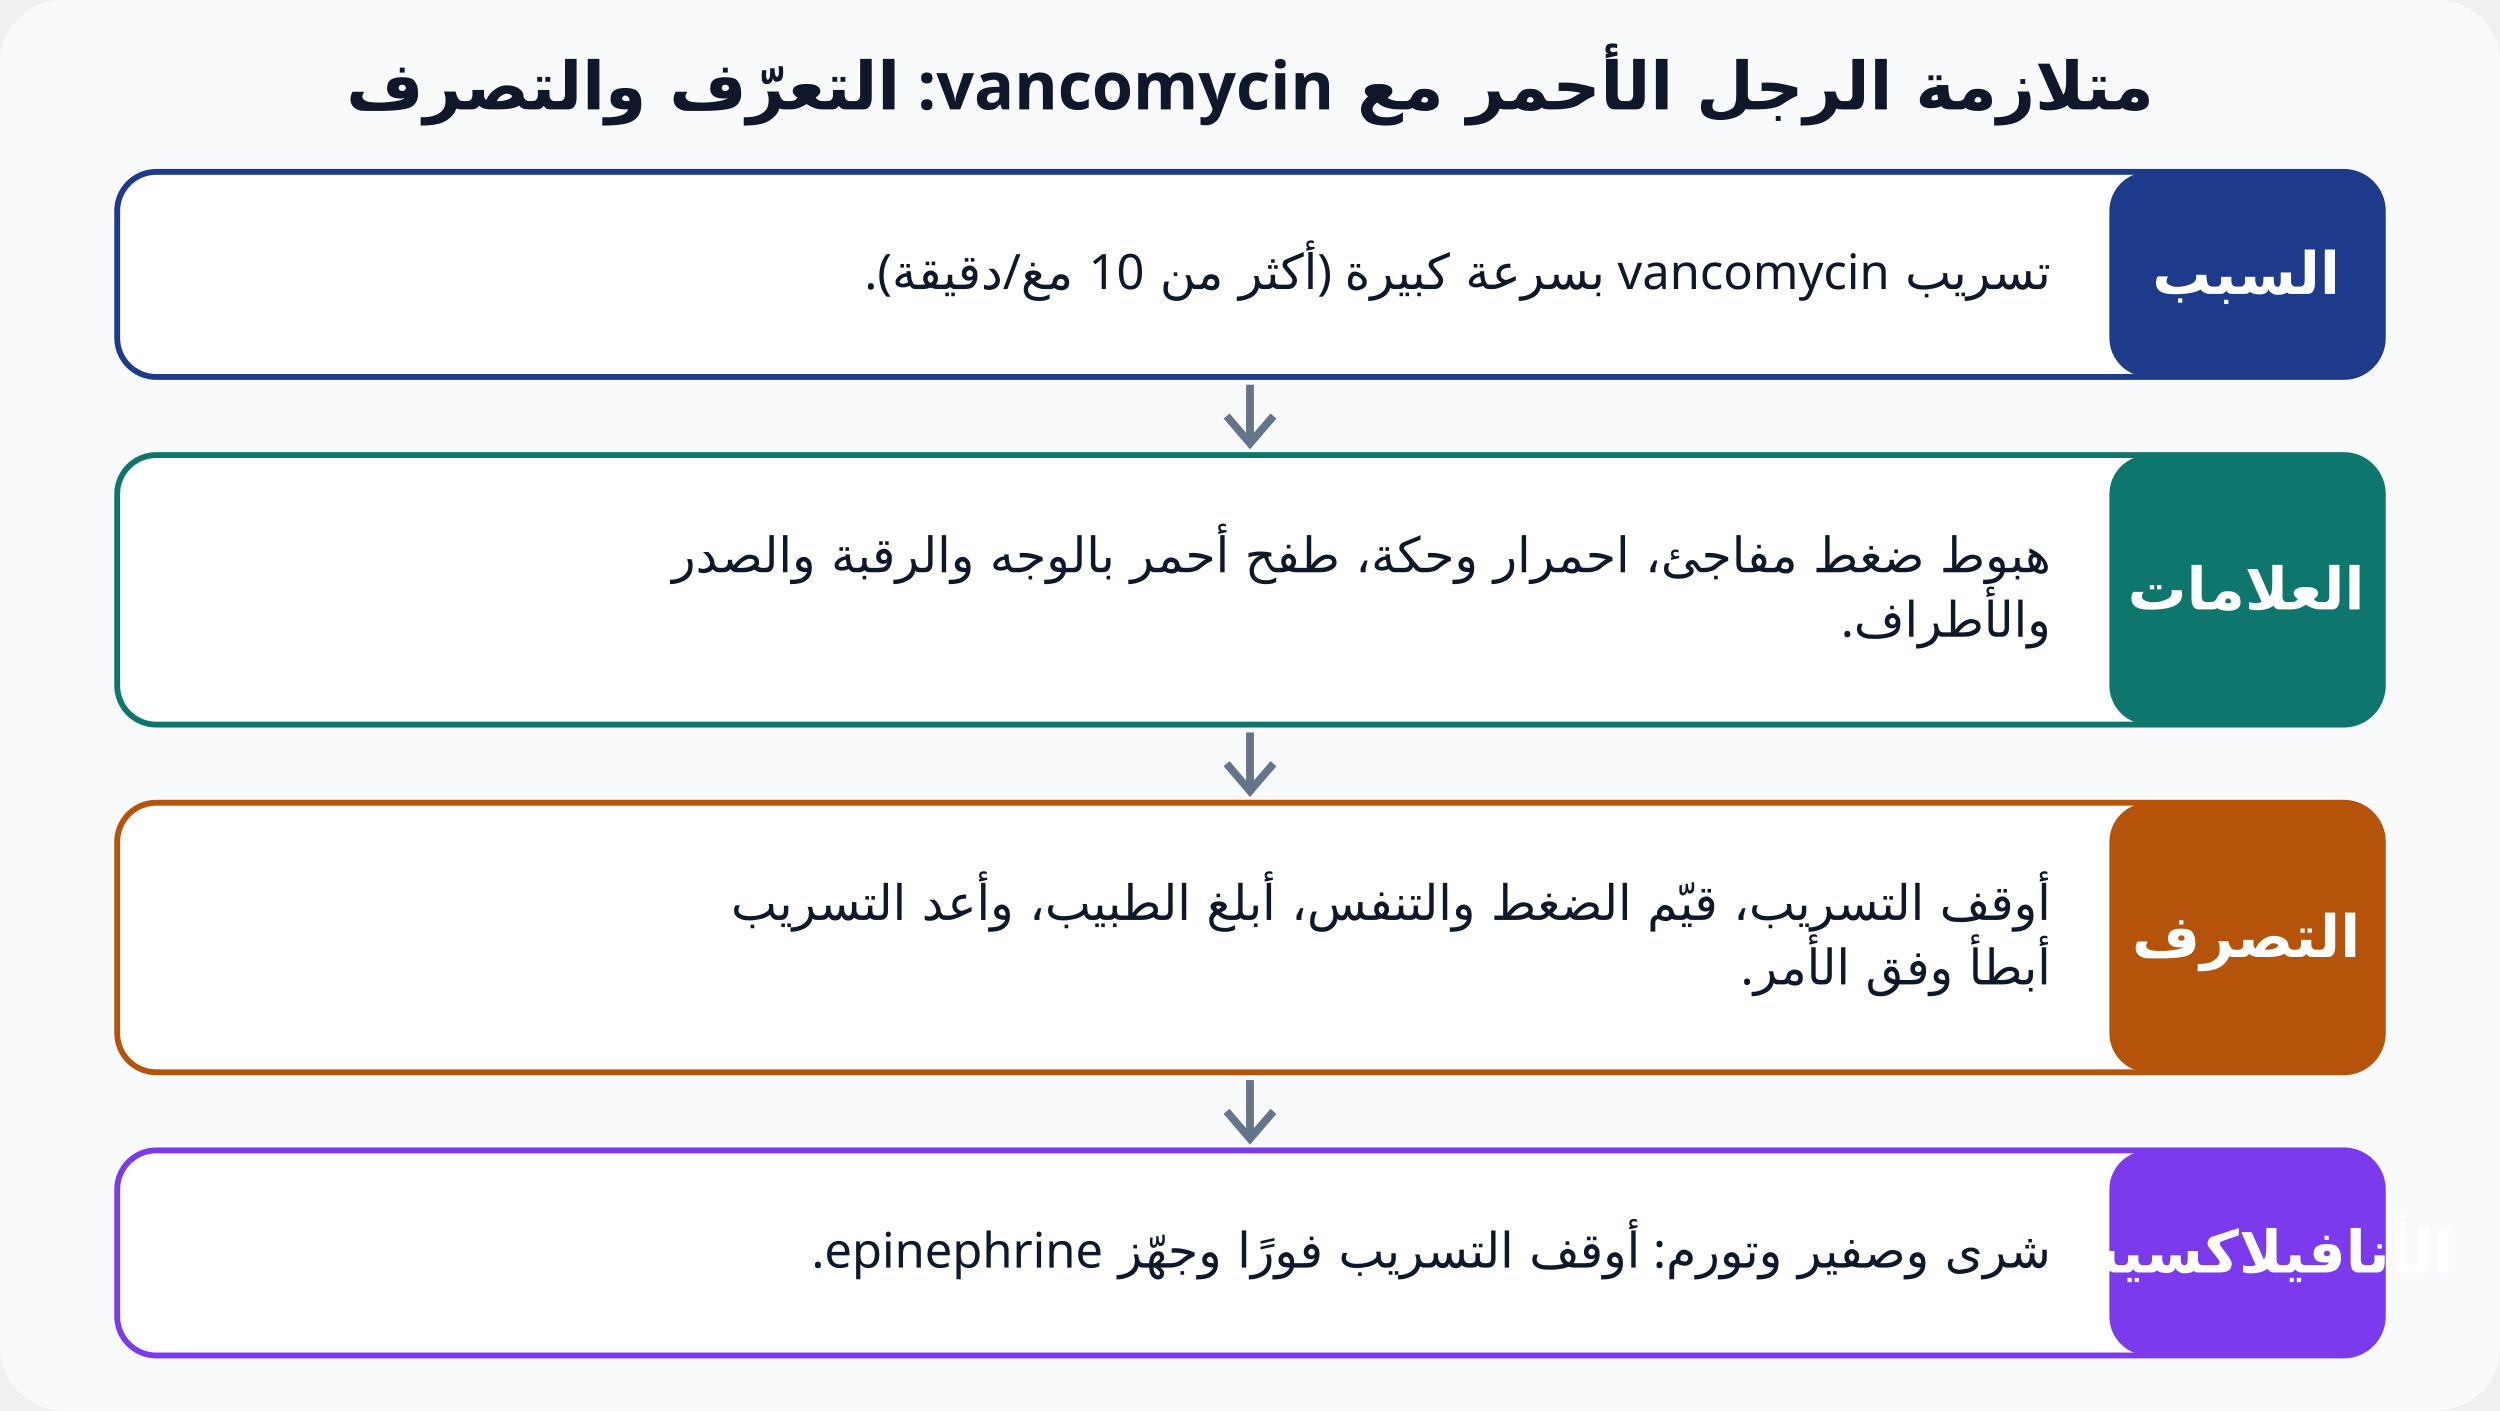
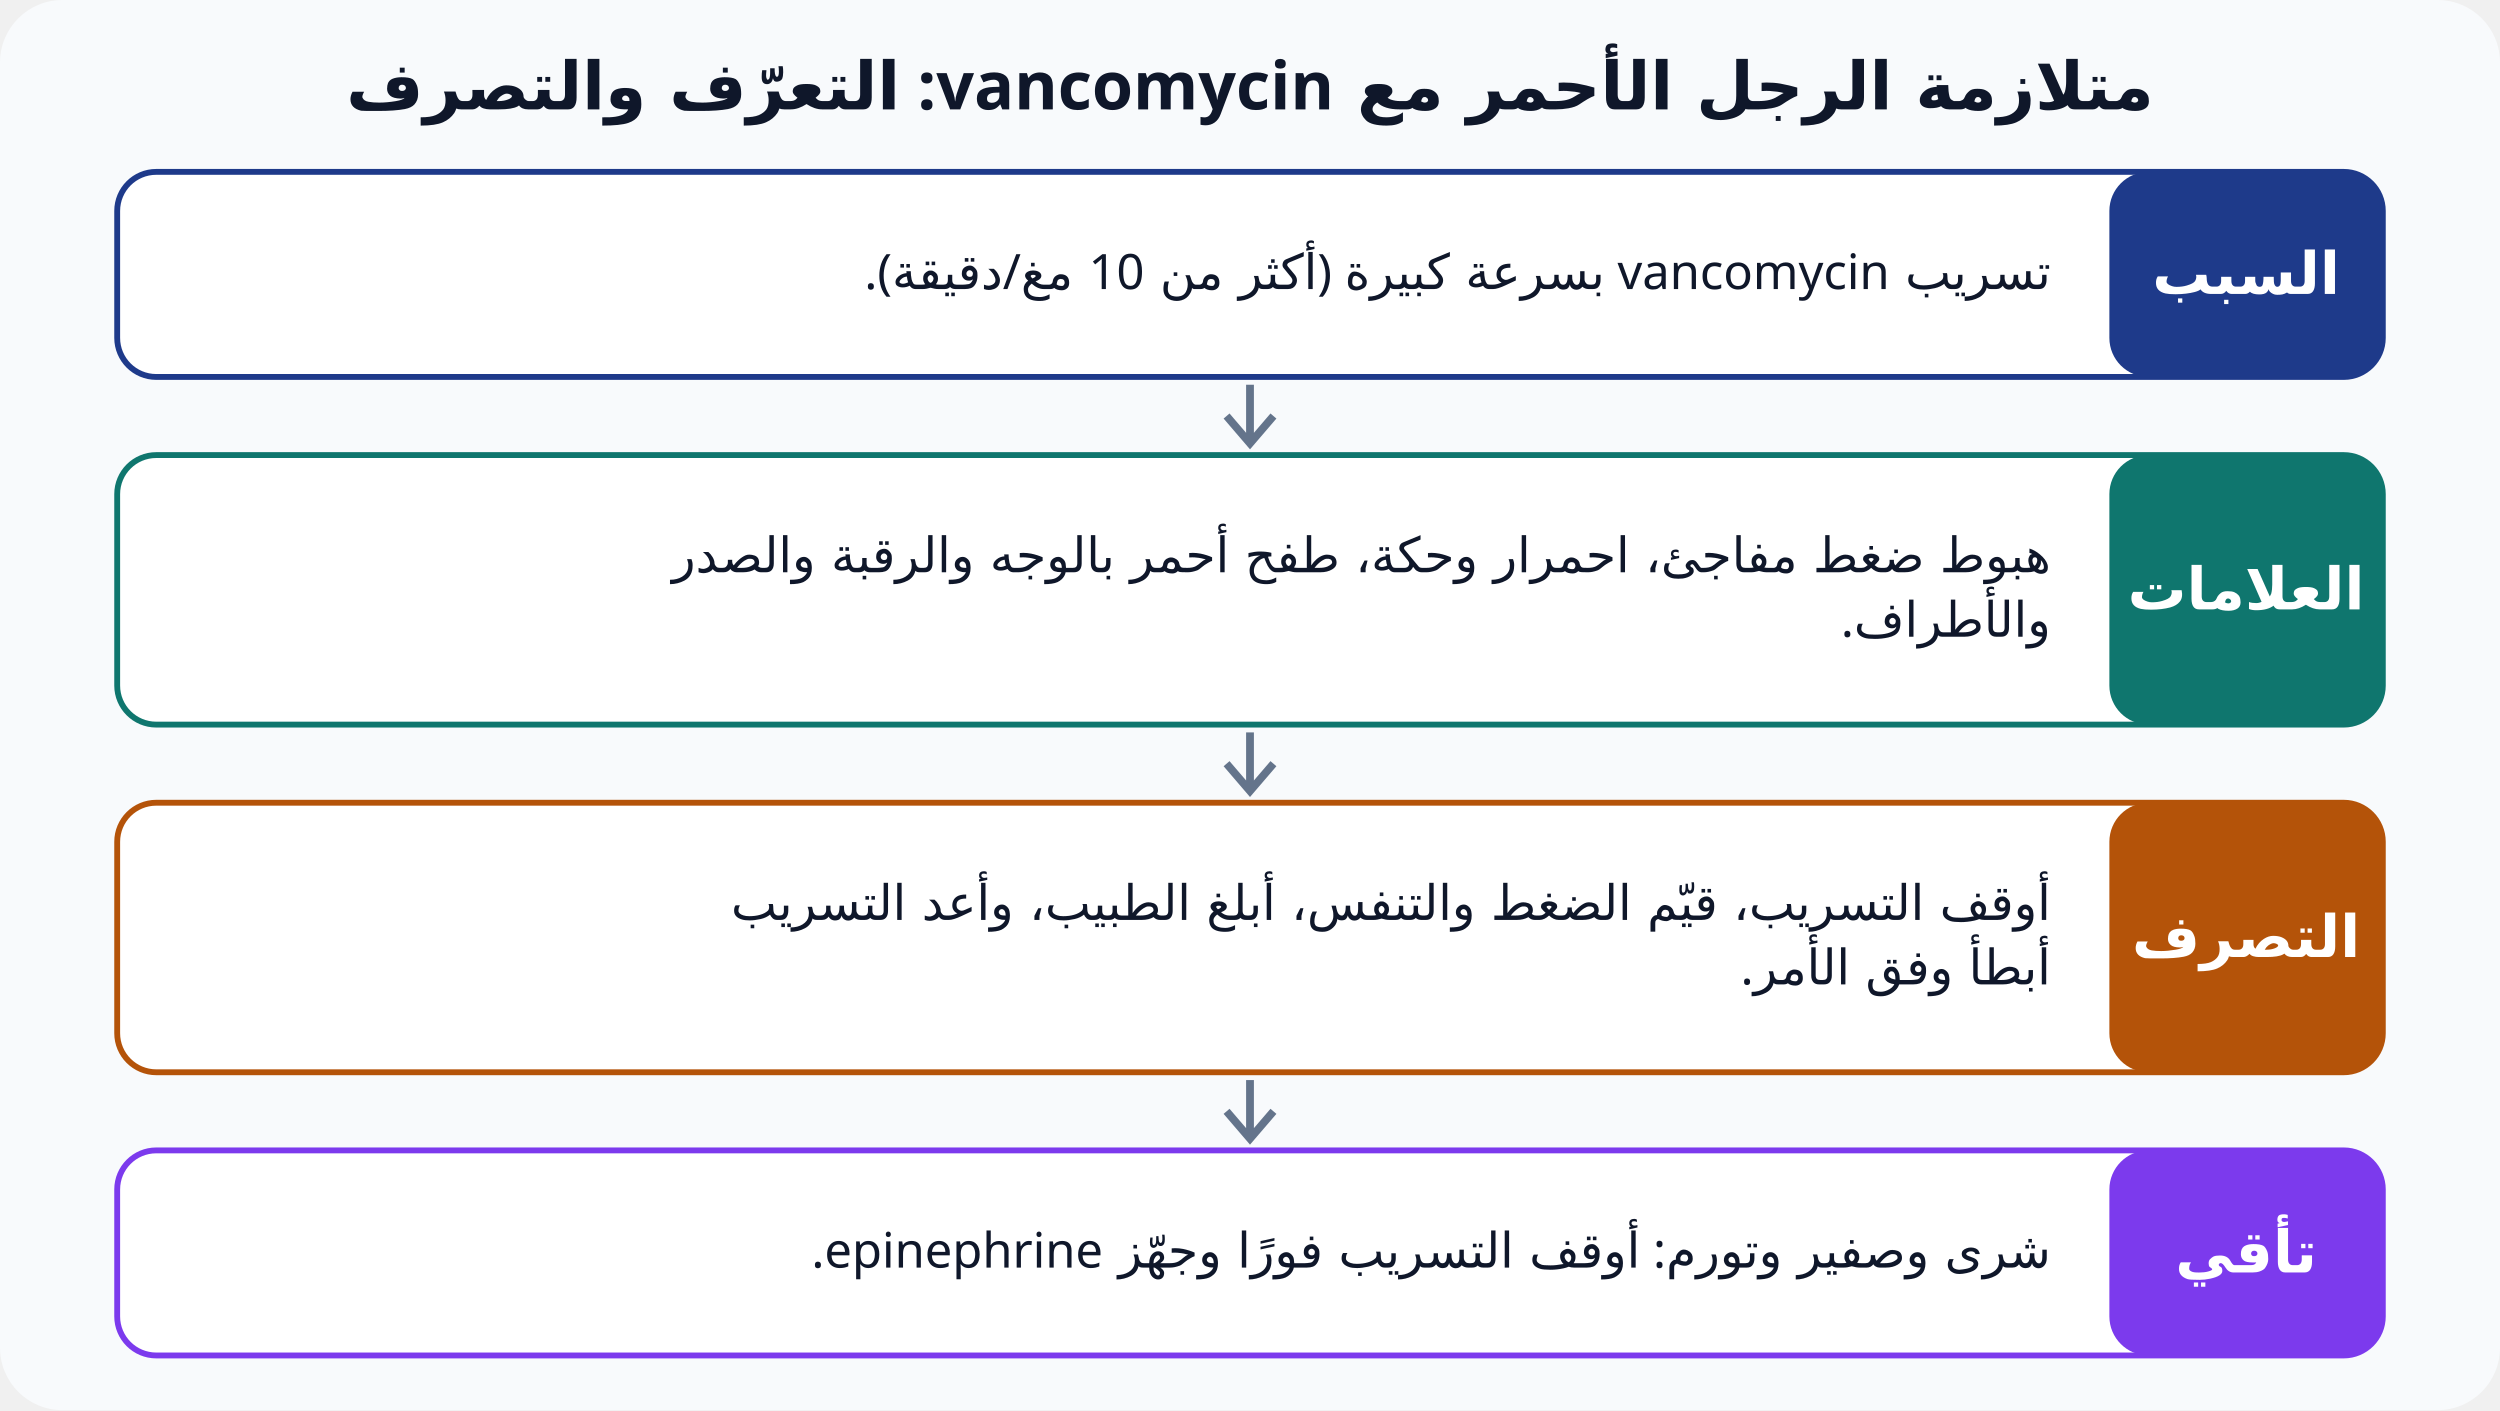
<svg xmlns="http://www.w3.org/2000/svg" viewBox="0 0 640 361" font-family="Cairo, Tahoma, sans-serif" direction="rtl">
  <rect width="640" height="361" rx="16" fill="#f8fafc" />
  <text x="320" y="28" text-anchor="middle" font-size="17" font-weight="800" fill="#0f172a">متلازمة الرجل الأحمر مع vancomycin: التعرّف والتصرف</text>
  <rect x="30" y="44" width="580" height="52.5" rx="10" fill="#fff" stroke="#1e3a8a" stroke-width="1.5" />
  <rect x="540" y="44" width="70" height="52.5" rx="10" fill="#1e3a8a" />
  <text x="575" y="75.25" text-anchor="middle" font-size="15" font-weight="800" fill="#fff">السبب</text>
  <text x="525" y="74" text-anchor="start" font-size="12.5" font-weight="500" fill="#0f172a">تسريب vancomycin بسرعة كبيرة (أكثر من 10 مغ/دقيقة).</text>
  <path d="M320 98.5v14m-6 -6l6 7l6 -7" stroke="#64748b" stroke-width="2" fill="none" />
  <rect x="30" y="116.5" width="580" height="69" rx="10" fill="#fff" stroke="#0f766e" stroke-width="1.5" />
  <rect x="540" y="116.5" width="70" height="69" rx="10" fill="#0f766e" />
  <text x="575" y="156" text-anchor="middle" font-size="15" font-weight="800" fill="#fff">العلامات</text>
  <text x="525" y="146.5" text-anchor="start" font-size="12.5" font-weight="500" fill="#0f172a">هبوط ضغط مفاجئ، احمرار وحكة، طفح أحمر بالوجه والرقبة والصدر</text>
  <text x="525" y="163" text-anchor="start" font-size="12.5" font-weight="500" fill="#0f172a">والأطراف.</text>
  <path d="M320 187.5v14m-6 -6l6 7l6 -7" stroke="#64748b" stroke-width="2" fill="none" />
  <rect x="30" y="205.5" width="580" height="69" rx="10" fill="#fff" stroke="#b45309" stroke-width="1.5" />
  <rect x="540" y="205.5" width="70" height="69" rx="10" fill="#b45309" />
  <text x="575" y="245" text-anchor="middle" font-size="15" font-weight="800" fill="#fff">التصرف</text>
  <text x="525" y="235.5" text-anchor="start" font-size="12.5" font-weight="500" fill="#0f172a">أوقف التسريب، قيّم الضغط والتنفس، أبلغ الطبيب، وأعد التسريب</text>
  <text x="525" y="252" text-anchor="start" font-size="12.5" font-weight="500" fill="#0f172a">أبطأ وفق الأمر.</text>
  <path d="M320 276.5v14m-6 -6l6 7l6 -7" stroke="#64748b" stroke-width="2" fill="none" />
  <rect x="30" y="294.5" width="580" height="52.5" rx="10" fill="#fff" stroke="#7c3aed" stroke-width="1.5" />
  <rect x="540" y="294.5" width="70" height="52.5" rx="10" fill="#7c3aed" />
-   <text x="575" y="325.75" text-anchor="middle" font-size="15" font-weight="800" fill="#fff">الأنافيلاكسيس</text>
+   <text x="575" y="325.75" text-anchor="middle" font-size="15" font-weight="800" fill="#fff">تأقي</text>
  <text x="525" y="324.5" text-anchor="start" font-size="12.5" font-weight="500" fill="#0f172a">شرى وصفير وتورم: أوقف التسريب فورًا وجهّز epinephrine.</text>
</svg>
